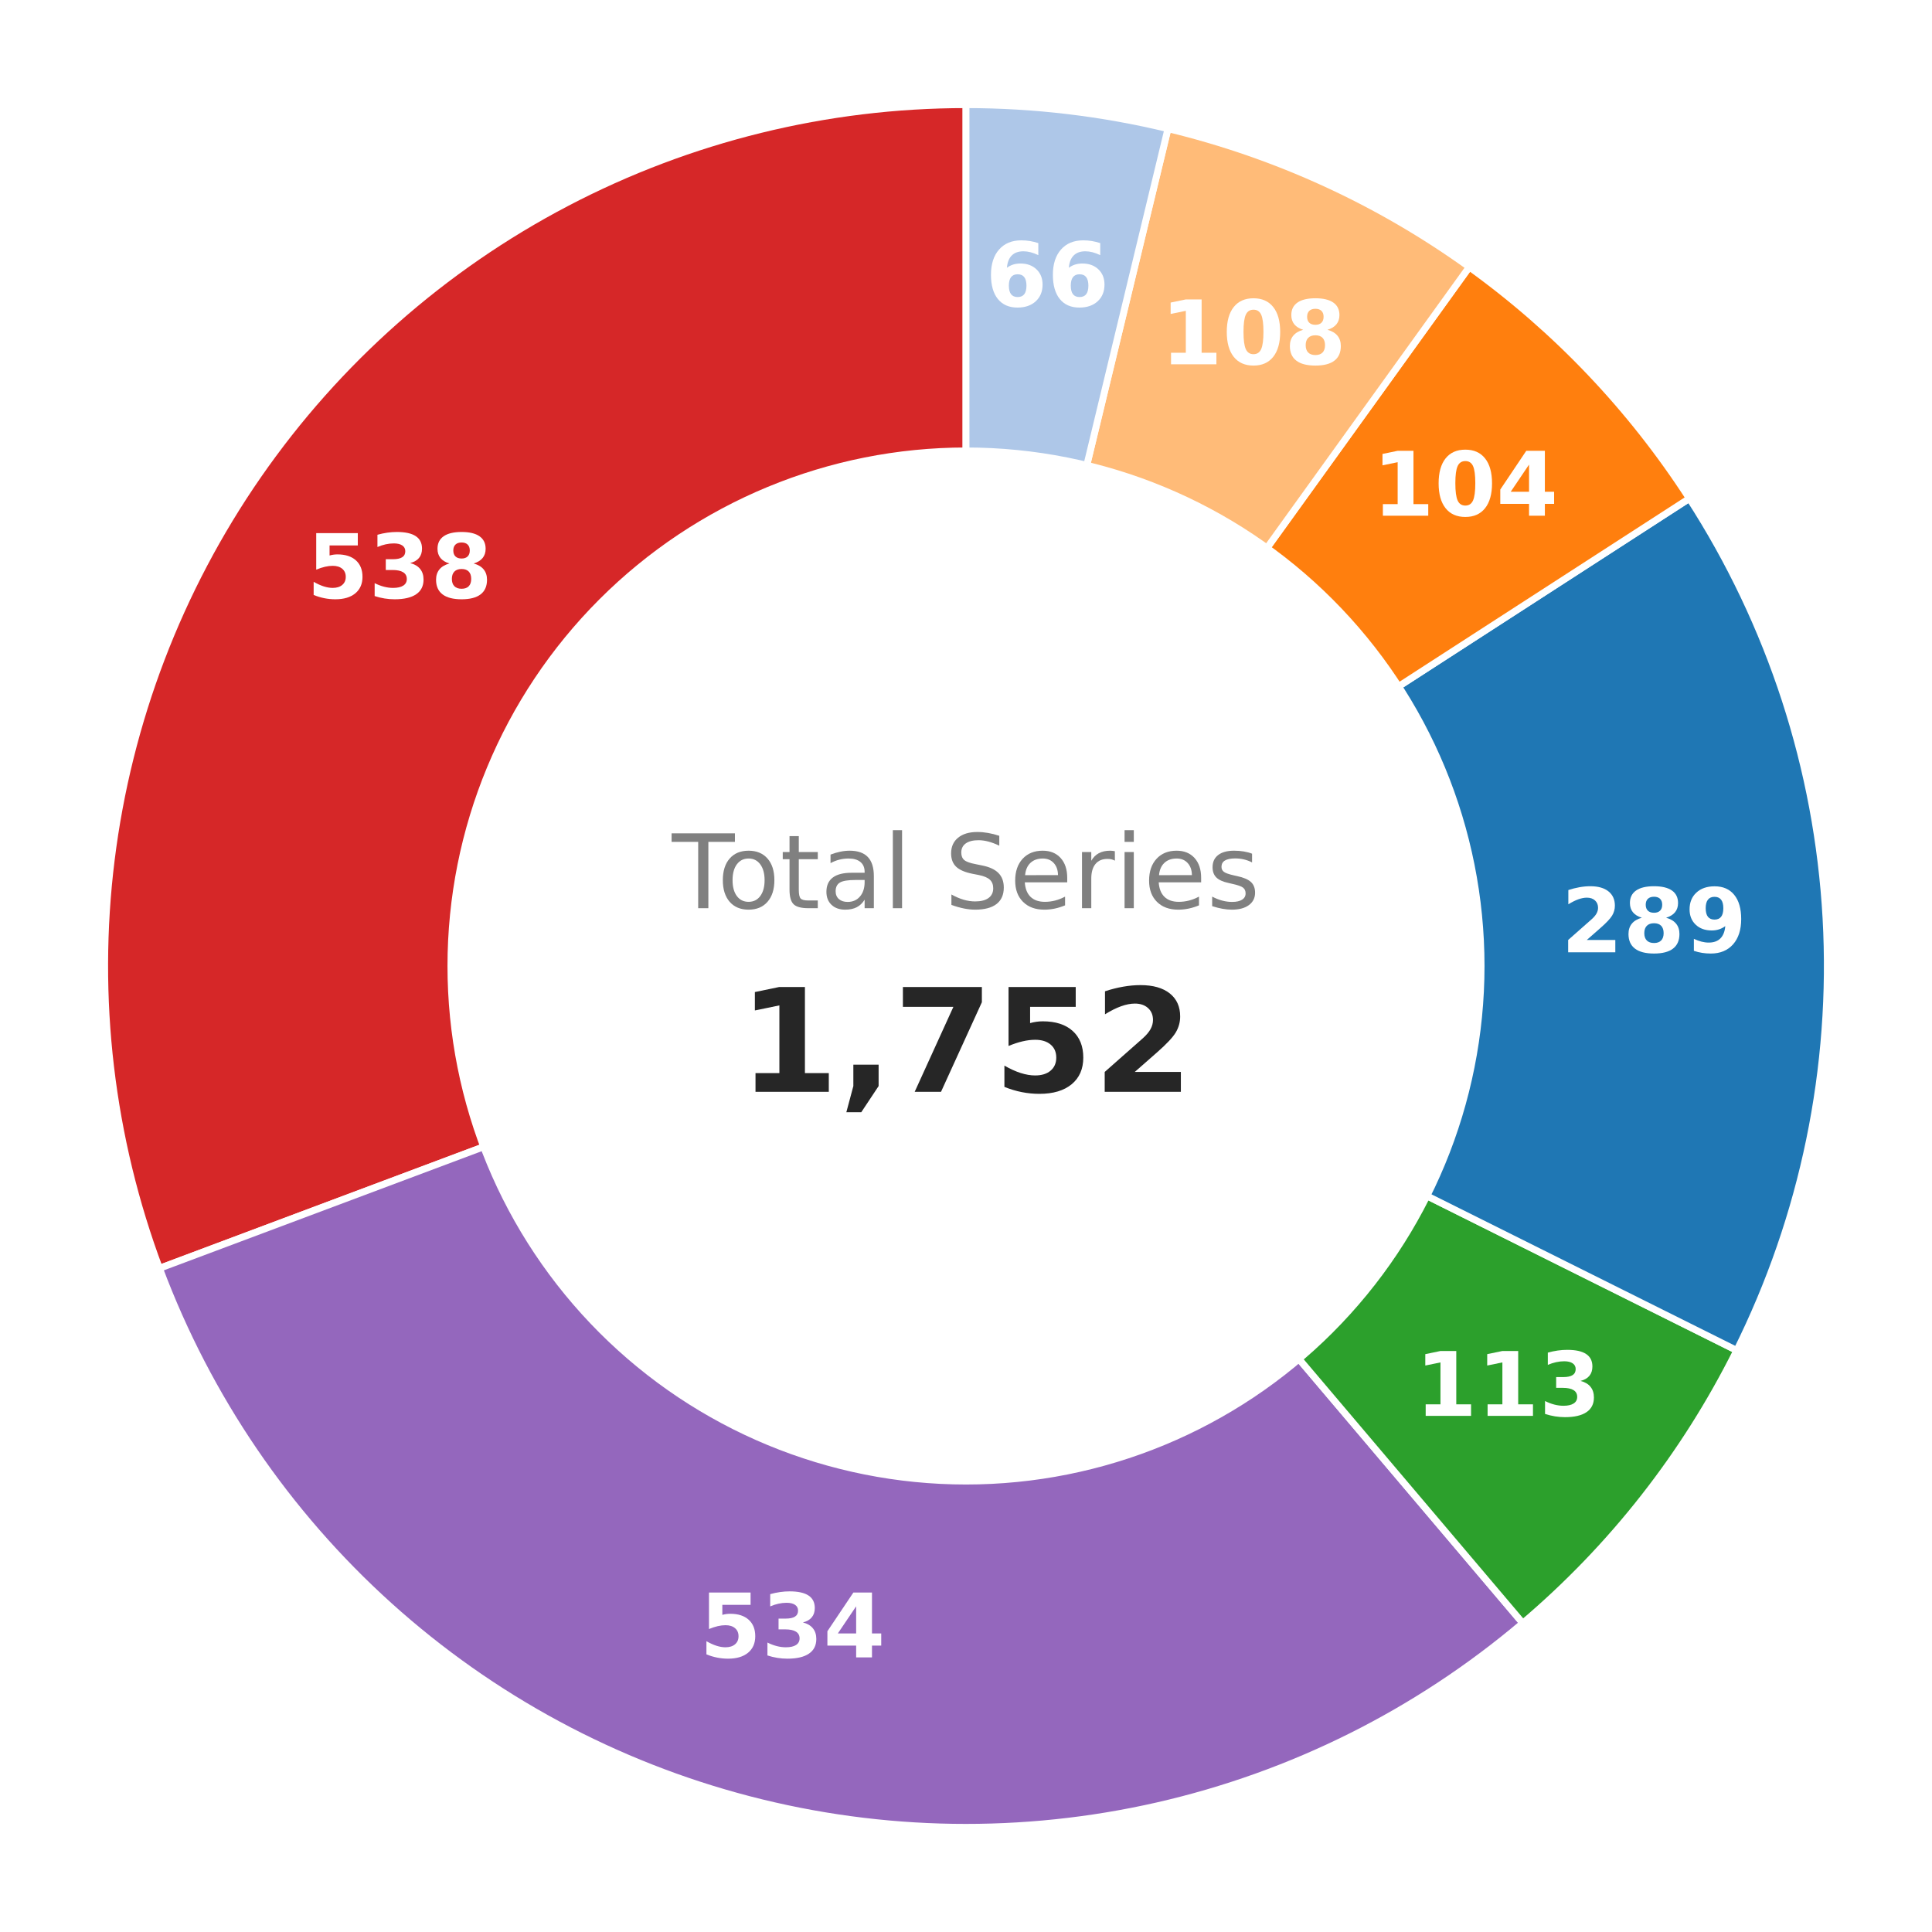
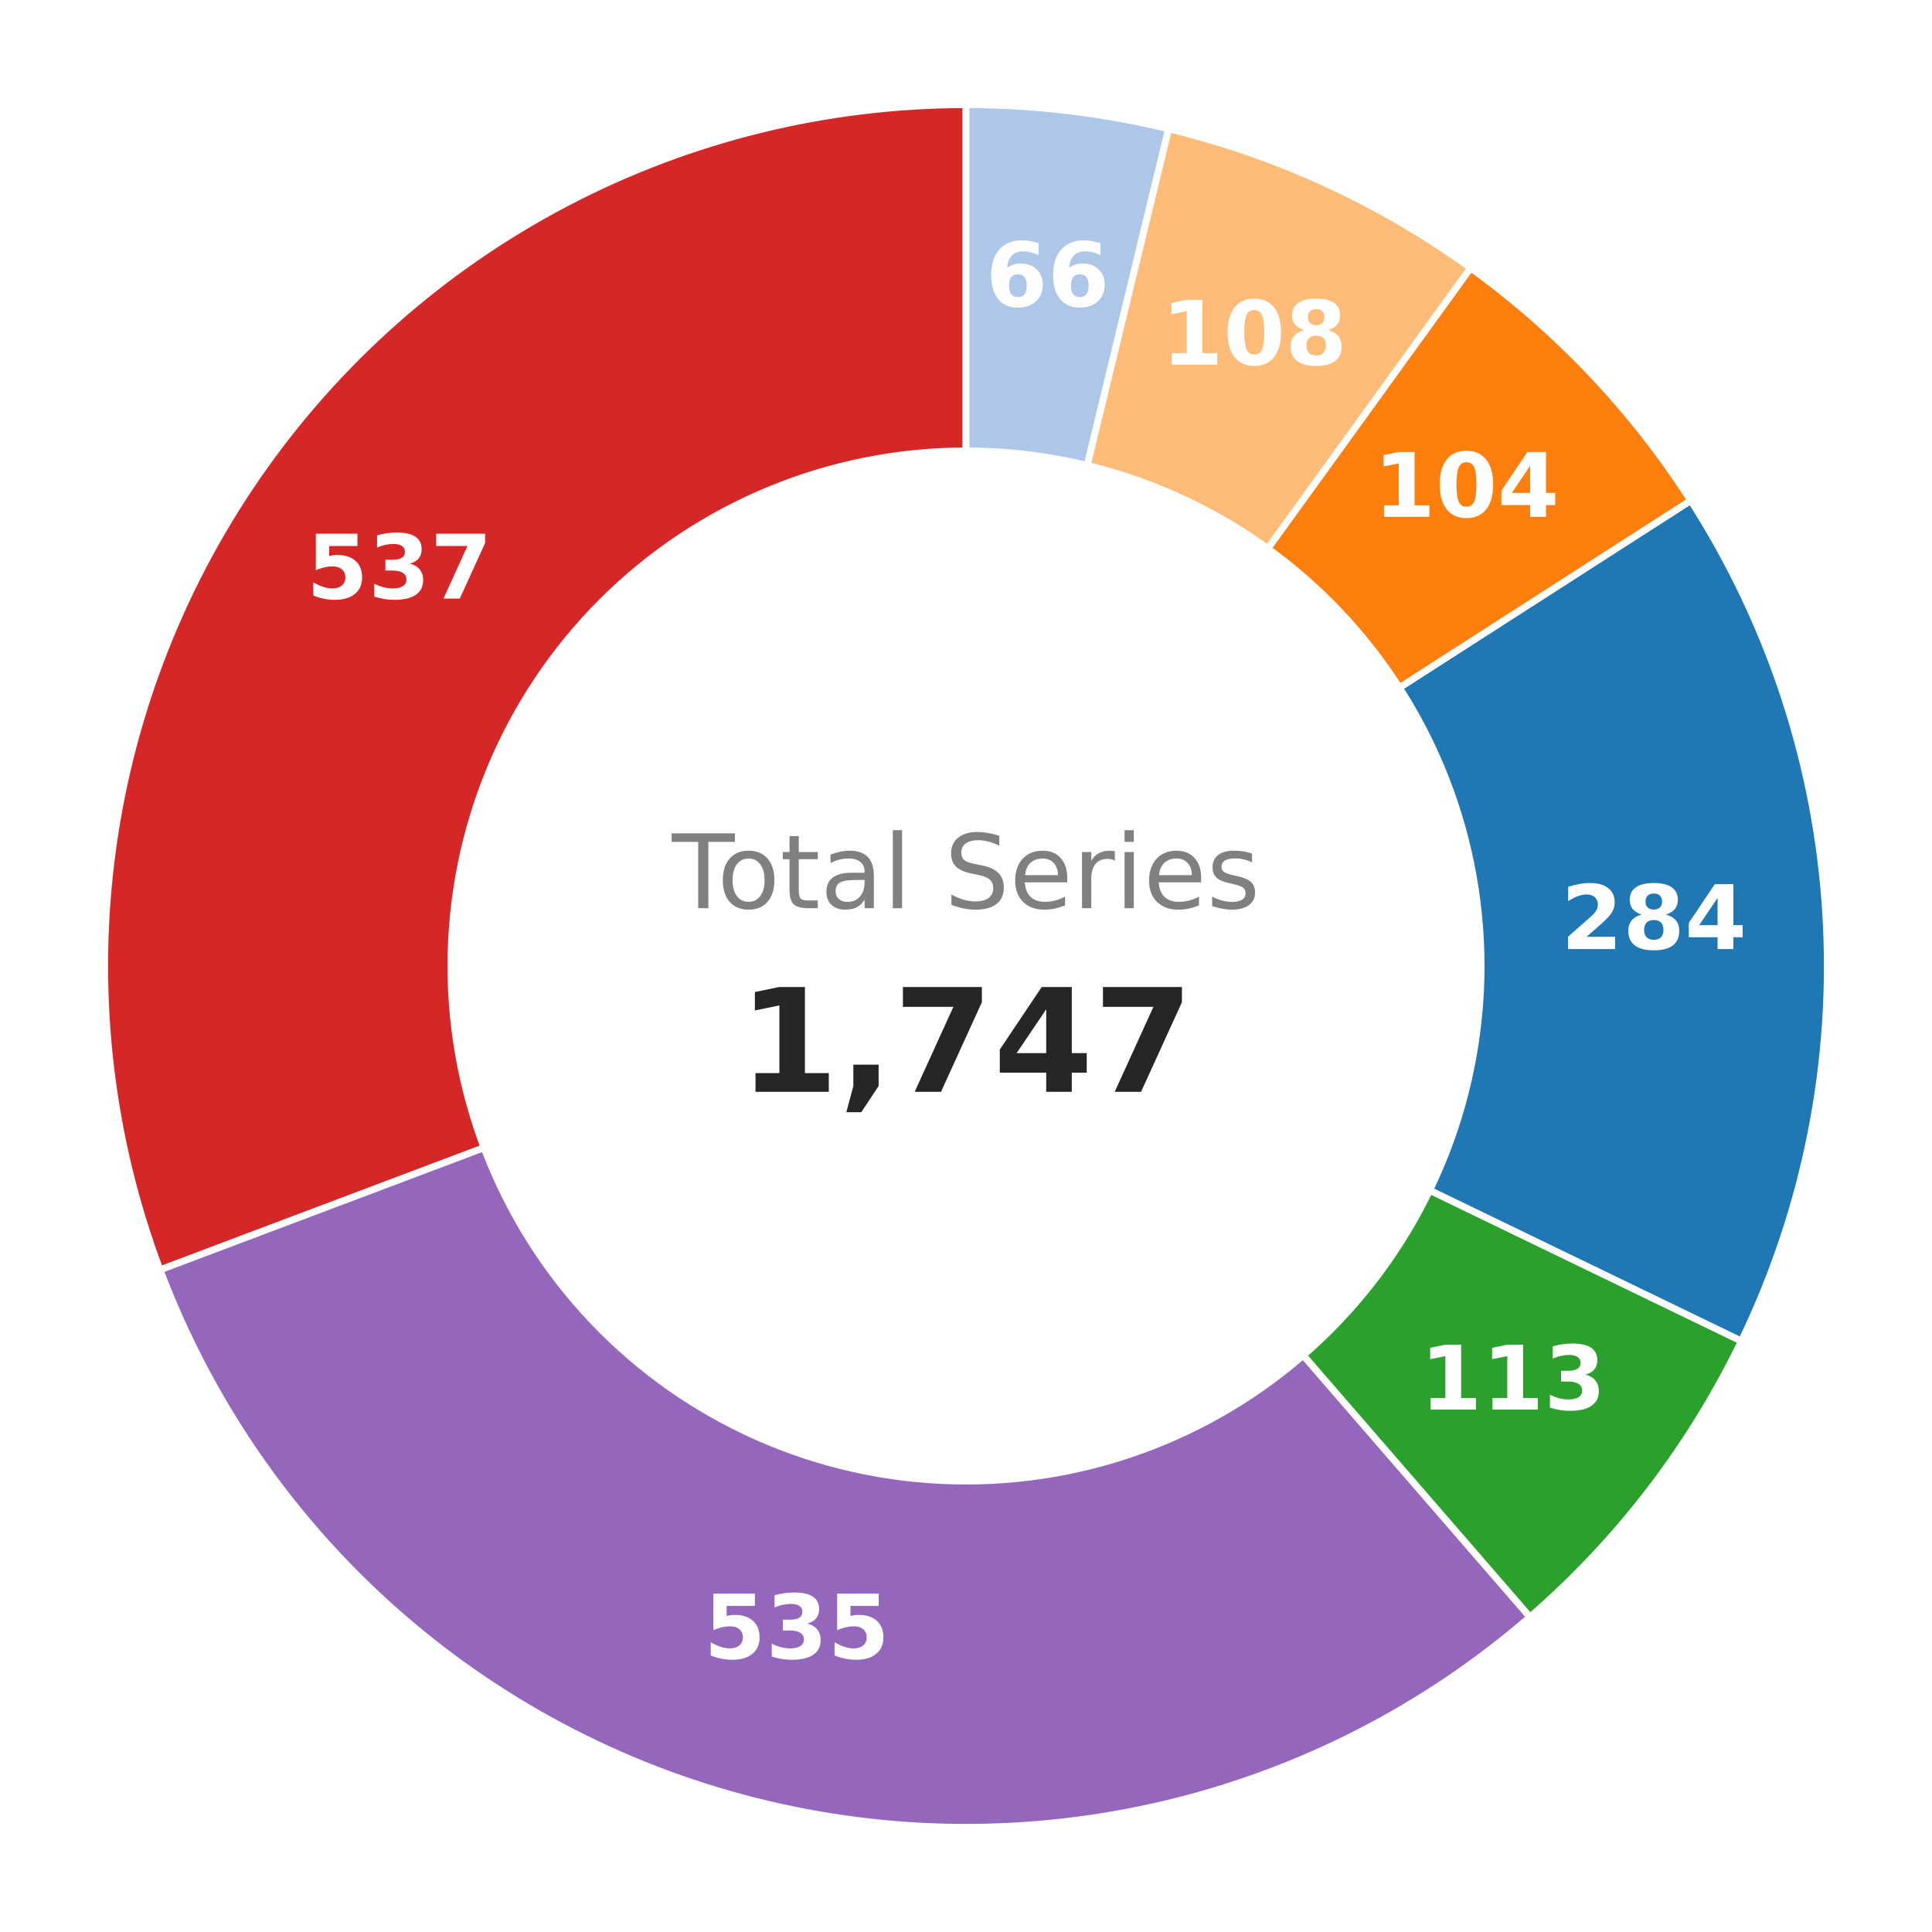
<svg xmlns="http://www.w3.org/2000/svg" xmlns:xlink="http://www.w3.org/1999/xlink" width="564.48pt" height="564.48pt" viewBox="0 0 564.48 564.48" version="1.1">
  <defs>
    <style type="text/css">*{stroke-linejoin: round; stroke-linecap: butt}</style>
  </defs>
  <g id="figure_1">
    <g id="patch_1">
      <path d="M 0 564.48  L 564.48 564.48  L 564.48 0  L 0 0  z " style="fill: #ffffff" />
    </g>
    <g id="axes_1">
      <g id="matplotlib.axis_1" />
      <g id="matplotlib.axis_2" />
      <g id="patch_2">
-         <path d="M 282.24 30.58  C 241.582 30.58 201.522 40.433 165.503 59.293  C 129.483 78.154 98.565 105.465 75.404 138.881  C 52.243 172.298 37.521 210.835 32.504 251.182  C 27.486 291.53 32.32 332.499 46.591 370.571  L 282.24 282.24  z " style="fill: #d62728; stroke: #ffffff; stroke-width: 2; stroke-linejoin: miter" />
+         <path d="M 282.24 30.58  C 241.541 30.58 201.442 40.453 165.396 59.35  C 129.349 78.246 98.419 105.608 75.266 139.08  C 52.114 172.553 37.424 211.148 32.459 251.543  C 27.495 291.939 32.403 332.942 46.761 371.024  L 282.24 282.24  z " style="fill: #d62728; stroke: #ffffff; stroke-width: 2; stroke-linejoin: miter" />
      </g>
      <g id="patch_3">
-         <path d="M 46.591 370.571  C 60.754 408.357 83.801 442.187 113.779 469.2  C 143.758 496.212 179.799 515.622 218.851 525.786  C 257.903 535.95 298.833 536.574 338.177 527.605  C 377.521 518.636 414.136 500.333 444.924 474.247  L 282.24 282.24  z " style="fill: #9467bd; stroke: #ffffff; stroke-width: 2; stroke-linejoin: miter" />
+         <path d="M 46.761 371.024  C 61.066 408.963 84.33 442.89 114.565 469.905  C 144.801 496.92 181.122 516.232 220.426 526.191  C 259.731 536.15 300.866 536.464 340.318 527.107  C 379.769 517.75 416.382 498.995 447.027 472.446  L 282.24 282.24  z " style="fill: #9467bd; stroke: #ffffff; stroke-width: 2; stroke-linejoin: miter" />
      </g>
      <g id="patch_4">
-         <path d="M 444.924 474.247  C 457.903 463.25 469.735 450.965 480.235 437.58  C 490.736 424.196 499.853 409.781 507.446 394.557  L 282.24 282.24  z " style="fill: #2ca02c; stroke: #ffffff; stroke-width: 2; stroke-linejoin: miter" />
+         <path d="M 447.027 472.446  C 459.921 461.274 471.647 448.82 482.021 435.277  C 492.396 421.733 501.367 407.169 508.795 391.81  L 282.24 282.24  z " style="fill: #2ca02c; stroke: #ffffff; stroke-width: 2; stroke-linejoin: miter" />
      </g>
      <g id="patch_5">
-         <path d="M 507.446 394.557  C 526.955 355.439 535.94 311.904 533.511 268.258  C 531.083 224.612 517.323 182.343 493.594 145.631  L 282.24 282.24  z " style="fill: #1f77b4; stroke: #ffffff; stroke-width: 2; stroke-linejoin: miter" />
+         <path d="M 508.795 391.81  C 527.549 353.033 536.037 310.084 533.443 267.089  C 530.85 224.094 517.262 182.476 493.983 146.234  L 282.24 282.24  z " style="fill: #1f77b4; stroke: #ffffff; stroke-width: 2; stroke-linejoin: miter" />
      </g>
      <g id="patch_6">
-         <path d="M 493.594 145.631  C 485.096 132.483 475.39 120.157 464.601 108.813  C 453.813 97.468 441.989 87.155 429.284 78.008  L 282.24 282.24  z " style="fill: #ff7f0e; stroke: #ffffff; stroke-width: 2; stroke-linejoin: miter" />
+         <path d="M 493.983 146.234  C 485.498 133.025 475.796 120.638 465.003 109.236  C 454.21 97.834 442.374 87.467 429.649 78.271  L 282.24 282.24  z " style="fill: #ff7f0e; stroke: #ffffff; stroke-width: 2; stroke-linejoin: miter" />
      </g>
      <g id="patch_7">
-         <path d="M 429.284 78.008  C 416.09 68.509 402.007 60.31 387.231 53.527  C 372.455 46.744 357.057 41.409 341.252 37.597  L 282.24 282.24  z " style="fill: #ffbb78; stroke: #ffffff; stroke-width: 2; stroke-linejoin: miter" />
+         <path d="M 429.649 78.271  C 416.434 68.721 402.322 60.477 387.513 53.657  C 372.703 46.836 357.265 41.471 341.418 37.637  L 282.24 282.24  z " style="fill: #ffbb78; stroke: #ffffff; stroke-width: 2; stroke-linejoin: miter" />
      </g>
      <g id="patch_8">
-         <path d="M 341.252 37.597  C 331.598 35.268 321.815 33.513 311.954 32.34  C 302.093 31.168 292.171 30.58 282.24 30.58  L 282.24 282.24  z " style="fill: #aec7e8; stroke: #ffffff; stroke-width: 2; stroke-linejoin: miter" />
+         <path d="M 341.418 37.637  C 331.738 35.295 321.928 33.53 312.038 32.351  C 302.149 31.171 292.199 30.58 282.24 30.58  L 282.24 282.24  z " style="fill: #aec7e8; stroke: #ffffff; stroke-width: 2; stroke-linejoin: miter" />
      </g>
      <g id="patch_9">
-         <path d="M 282.24 433.236  C 322.285 433.236 360.694 417.326 389.01 389.011  C 417.326 360.695 433.236 322.285 433.236 282.24  C 433.236 242.196 417.326 203.786 389.01 175.47  C 360.694 147.154 322.285 131.244 282.24 131.244  C 242.195 131.244 203.785 147.154 175.47 175.47  C 147.154 203.786 131.244 242.196 131.244 282.24  C 131.244 322.285 147.154 360.695 175.47 389.011  C 203.785 417.326 242.195 433.236 282.24 433.236  z " clip-path="url(#p014d27cf93)" style="fill: #ffffff; stroke: #ffffff; stroke-linejoin: miter" />
+         <path d="M 282.24 433.236  C 322.285 433.236 360.694 417.326 389.01 389.011  C 417.326 360.695 433.236 322.285 433.236 282.24  C 433.236 242.196 417.326 203.786 389.01 175.47  C 360.694 147.154 322.285 131.244 282.24 131.244  C 242.195 131.244 203.785 147.154 175.47 175.47  C 147.154 203.786 131.244 242.196 131.244 282.24  C 131.244 322.285 147.154 360.695 175.47 389.011  C 203.785 417.326 242.195 433.236 282.24 433.236  z " clip-path="url(#p236f2da8c4)" style="fill: #ffffff; stroke: #ffffff; stroke-linejoin: miter" />
      </g>
      <g id="text_1">
-         <g style="fill: #ffffff" transform="translate(89.63588 174.7274) scale(0.26 -0.26)">
+         <g style="fill: #ffffff" transform="translate(89.52554 174.8868) scale(0.26 -0.26)">
          <defs>
            <path id="DejaVuSans-Bold-35" d="M 678 4666  L 3669 4666  L 3669 3781  L 1638 3781  L 1638 3059  Q 1775 3097 1914 3117  Q 2053 3138 2203 3138  Q 3056 3138 3531 2711  Q 4006 2284 4006 1522  Q 4006 766 3489 337  Q 2972 -91 2053 -91  Q 1656 -91 1267 -14  Q 878 63 494 219  L 494 1166  Q 875 947 1217 837  Q 1559 728 1863 728  Q 2300 728 2551 942  Q 2803 1156 2803 1522  Q 2803 1891 2551 2103  Q 2300 2316 1863 2316  Q 1603 2316 1309 2248  Q 1016 2181 678 2041  L 678 4666  z " transform="scale(0.015625)" />
            <path id="DejaVuSans-Bold-33" d="M 2981 2516  Q 3453 2394 3698 2092  Q 3944 1791 3944 1325  Q 3944 631 3412 270  Q 2881 -91 1863 -91  Q 1503 -91 1142 -33  Q 781 25 428 141  L 428 1069  Q 766 900 1098 814  Q 1431 728 1753 728  Q 2231 728 2486 893  Q 2741 1059 2741 1369  Q 2741 1688 2480 1852  Q 2219 2016 1709 2016  L 1228 2016  L 1228 2791  L 1734 2791  Q 2188 2791 2409 2933  Q 2631 3075 2631 3366  Q 2631 3634 2415 3781  Q 2200 3928 1806 3928  Q 1516 3928 1219 3862  Q 922 3797 628 3669  L 628 4550  Q 984 4650 1334 4700  Q 1684 4750 2022 4750  Q 2931 4750 3382 4451  Q 3834 4153 3834 3553  Q 3834 3144 3618 2883  Q 3403 2622 2981 2516  z " transform="scale(0.015625)" />
-             <path id="DejaVuSans-Bold-38" d="M 2228 2088  Q 1891 2088 1709 1903  Q 1528 1719 1528 1375  Q 1528 1031 1709 848  Q 1891 666 2228 666  Q 2563 666 2741 848  Q 2919 1031 2919 1375  Q 2919 1722 2741 1905  Q 2563 2088 2228 2088  z M 1350 2484  Q 925 2613 709 2878  Q 494 3144 494 3541  Q 494 4131 934 4440  Q 1375 4750 2228 4750  Q 3075 4750 3515 4442  Q 3956 4134 3956 3541  Q 3956 3144 3739 2878  Q 3522 2613 3097 2484  Q 3572 2353 3814 2058  Q 4056 1763 4056 1313  Q 4056 619 3595 264  Q 3134 -91 2228 -91  Q 1319 -91 855 264  Q 391 619 391 1313  Q 391 1763 633 2058  Q 875 2353 1350 2484  z M 1631 3419  Q 1631 3141 1786 2991  Q 1941 2841 2228 2841  Q 2509 2841 2662 2991  Q 2816 3141 2816 3419  Q 2816 3697 2662 3845  Q 2509 3994 2228 3994  Q 1941 3994 1786 3844  Q 1631 3694 1631 3419  z " transform="scale(0.015625)" />
+             <path id="DejaVuSans-Bold-37" d="M 428 4666  L 3944 4666  L 3944 3988  L 2125 0  L 953 0  L 2675 3781  L 428 3781  L 428 4666  z " transform="scale(0.015625)" />
          </defs>
          <use xlink:href="#DejaVuSans-Bold-35" />
          <use xlink:href="#DejaVuSans-Bold-33" x="69.58" />
-           <use xlink:href="#DejaVuSans-Bold-38" x="139.16" />
+           <use xlink:href="#DejaVuSans-Bold-37" x="139.16" />
        </g>
      </g>
      <g id="text_2">
-         <g style="fill: #ffffff" transform="translate(204.3931 484.2513) scale(0.26 -0.26)">
-           <defs>
-             <path id="DejaVuSans-Bold-34" d="M 2356 3675  L 1038 1722  L 2356 1722  L 2356 3675  z M 2156 4666  L 3494 4666  L 3494 1722  L 4159 1722  L 4159 850  L 3494 850  L 3494 0  L 2356 0  L 2356 850  L 288 850  L 288 1881  L 2156 4666  z " transform="scale(0.015625)" />
-           </defs>
+         <g style="fill: #ffffff" transform="translate(205.6536 484.575) scale(0.26 -0.26)">
          <use xlink:href="#DejaVuSans-Bold-35" />
          <use xlink:href="#DejaVuSans-Bold-33" x="69.58" />
-           <use xlink:href="#DejaVuSans-Bold-34" x="139.16" />
+           <use xlink:href="#DejaVuSans-Bold-35" x="139.16" />
        </g>
      </g>
      <g id="text_3">
-         <g style="fill: #ffffff" transform="translate(413.5009 413.6867) scale(0.26 -0.26)">
+         <g style="fill: #ffffff" transform="translate(414.9297 411.8436) scale(0.26 -0.26)">
          <defs>
            <path id="DejaVuSans-Bold-31" d="M 750 831  L 1813 831  L 1813 3847  L 722 3622  L 722 4441  L 1806 4666  L 2950 4666  L 2950 831  L 4013 831  L 4013 0  L 750 0  L 750 831  z " transform="scale(0.015625)" />
          </defs>
          <use xlink:href="#DejaVuSans-Bold-31" />
          <use xlink:href="#DejaVuSans-Bold-31" x="69.58" />
          <use xlink:href="#DejaVuSans-Bold-33" x="139.16" />
        </g>
      </g>
      <g id="text_4">
-         <g style="fill: #ffffff" transform="translate(456.1216 278.229) scale(0.26 -0.26)">
+         <g style="fill: #ffffff" transform="translate(456.0673 277.2934) scale(0.26 -0.26)">
          <defs>
            <path id="DejaVuSans-Bold-32" d="M 1844 884  L 3897 884  L 3897 0  L 506 0  L 506 884  L 2209 2388  Q 2438 2594 2547 2791  Q 2656 2988 2656 3200  Q 2656 3528 2436 3728  Q 2216 3928 1850 3928  Q 1569 3928 1234 3808  Q 900 3688 519 3450  L 519 4475  Q 925 4609 1322 4679  Q 1719 4750 2100 4750  Q 2938 4750 3402 4381  Q 3866 4013 3866 3353  Q 3866 2972 3669 2642  Q 3472 2313 2841 1759  L 1844 884  z " transform="scale(0.015625)" />
-             <path id="DejaVuSans-Bold-39" d="M 641 103  L 641 966  Q 928 831 1190 764  Q 1453 697 1709 697  Q 2247 697 2547 995  Q 2847 1294 2900 1881  Q 2688 1725 2447 1647  Q 2206 1569 1925 1569  Q 1209 1569 770 1986  Q 331 2403 331 3084  Q 331 3838 820 4291  Q 1309 4744 2131 4744  Q 3044 4744 3544 4128  Q 4044 3513 4044 2388  Q 4044 1231 3459 570  Q 2875 -91 1856 -91  Q 1528 -91 1228 -42  Q 928 6 641 103  z M 2125 2350  Q 2441 2350 2600 2554  Q 2759 2759 2759 3169  Q 2759 3575 2600 3781  Q 2441 3988 2125 3988  Q 1809 3988 1650 3781  Q 1491 3575 1491 3169  Q 1491 2759 1650 2554  Q 1809 2350 2125 2350  z " transform="scale(0.015625)" />
+             <path id="DejaVuSans-Bold-38" d="M 2228 2088  Q 1891 2088 1709 1903  Q 1528 1719 1528 1375  Q 1528 1031 1709 848  Q 1891 666 2228 666  Q 2563 666 2741 848  Q 2919 1031 2919 1375  Q 2919 1722 2741 1905  Q 2563 2088 2228 2088  z M 1350 2484  Q 925 2613 709 2878  Q 494 3144 494 3541  Q 494 4131 934 4440  Q 1375 4750 2228 4750  Q 3075 4750 3515 4442  Q 3956 4134 3956 3541  Q 3956 3144 3739 2878  Q 3522 2613 3097 2484  Q 3572 2353 3814 2058  Q 4056 1763 4056 1313  Q 4056 619 3595 264  Q 3134 -91 2228 -91  Q 1319 -91 855 264  Q 391 619 391 1313  Q 391 1763 633 2058  Q 875 2353 1350 2484  z M 1631 3419  Q 1631 3141 1786 2991  Q 1941 2841 2228 2841  Q 2509 2841 2662 2991  Q 2816 3141 2816 3419  Q 2816 3697 2662 3845  Q 2509 3994 2228 3994  Q 1941 3994 1786 3844  Q 1631 3694 1631 3419  z " transform="scale(0.015625)" />
+             <path id="DejaVuSans-Bold-34" d="M 2356 3675  L 1038 1722  L 2356 1722  L 2356 3675  z M 2156 4666  L 3494 4666  L 3494 1722  L 4159 1722  L 4159 850  L 3494 850  L 3494 0  L 2356 0  L 2356 850  L 288 850  L 288 1881  L 2156 4666  z " transform="scale(0.015625)" />
          </defs>
          <use xlink:href="#DejaVuSans-Bold-32" />
          <use xlink:href="#DejaVuSans-Bold-38" x="69.58" />
-           <use xlink:href="#DejaVuSans-Bold-39" x="139.16" />
+           <use xlink:href="#DejaVuSans-Bold-34" x="139.16" />
        </g>
      </g>
      <g id="text_5">
-         <g style="fill: #ffffff" transform="translate(400.9935 150.6724) scale(0.26 -0.26)">
+         <g style="fill: #ffffff" transform="translate(401.3149 151.0112) scale(0.26 -0.26)">
          <defs>
            <path id="DejaVuSans-Bold-30" d="M 2944 2338  Q 2944 3213 2780 3570  Q 2616 3928 2228 3928  Q 1841 3928 1675 3570  Q 1509 3213 1509 2338  Q 1509 1453 1675 1090  Q 1841 728 2228 728  Q 2613 728 2778 1090  Q 2944 1453 2944 2338  z M 4147 2328  Q 4147 1169 3647 539  Q 3147 -91 2228 -91  Q 1306 -91 806 539  Q 306 1169 306 2328  Q 306 3491 806 4120  Q 1306 4750 2228 4750  Q 3147 4750 3647 4120  Q 4147 3491 4147 2328  z " transform="scale(0.015625)" />
          </defs>
          <use xlink:href="#DejaVuSans-Bold-31" />
          <use xlink:href="#DejaVuSans-Bold-30" x="69.58" />
          <use xlink:href="#DejaVuSans-Bold-34" x="139.16" />
        </g>
      </g>
      <g id="text_6">
-         <g style="fill: #ffffff" transform="translate(339.0973 106.4441) scale(0.26 -0.26)">
+         <g style="fill: #ffffff" transform="translate(339.3226 106.5477) scale(0.26 -0.26)">
          <use xlink:href="#DejaVuSans-Bold-31" />
          <use xlink:href="#DejaVuSans-Bold-30" x="69.58" />
          <use xlink:href="#DejaVuSans-Bold-38" x="139.16" />
        </g>
      </g>
      <g id="text_7">
-         <g style="fill: #ffffff" transform="translate(287.9208 89.49477) scale(0.26 -0.26)">
+         <g style="fill: #ffffff" transform="translate(287.9885 89.50284) scale(0.26 -0.26)">
          <defs>
            <path id="DejaVuSans-Bold-36" d="M 2316 2303  Q 2000 2303 1842 2098  Q 1684 1894 1684 1484  Q 1684 1075 1842 870  Q 2000 666 2316 666  Q 2634 666 2792 870  Q 2950 1075 2950 1484  Q 2950 1894 2792 2098  Q 2634 2303 2316 2303  z M 3803 4544  L 3803 3681  Q 3506 3822 3243 3889  Q 2981 3956 2731 3956  Q 2194 3956 1894 3657  Q 1594 3359 1544 2772  Q 1750 2925 1990 3001  Q 2231 3078 2516 3078  Q 3231 3078 3670 2659  Q 4109 2241 4109 1563  Q 4109 813 3618 361  Q 3128 -91 2303 -91  Q 1394 -91 895 523  Q 397 1138 397 2266  Q 397 3422 980 4083  Q 1563 4744 2578 4744  Q 2900 4744 3203 4694  Q 3506 4644 3803 4544  z " transform="scale(0.015625)" />
          </defs>
          <use xlink:href="#DejaVuSans-Bold-36" />
          <use xlink:href="#DejaVuSans-Bold-36" x="69.58" />
        </g>
      </g>
      <g id="text_8">
        <g style="fill: #808080" transform="translate(196.3134 265.3523) scale(0.3 -0.3)">
          <defs>
            <path id="DejaVuSans-54" d="M -19 4666  L 3928 4666  L 3928 4134  L 2272 4134  L 2272 0  L 1638 0  L 1638 4134  L -19 4134  L -19 4666  z " transform="scale(0.015625)" />
            <path id="DejaVuSans-6f" d="M 1959 3097  Q 1497 3097 1228 2736  Q 959 2375 959 1747  Q 959 1119 1226 758  Q 1494 397 1959 397  Q 2419 397 2687 759  Q 2956 1122 2956 1747  Q 2956 2369 2687 2733  Q 2419 3097 1959 3097  z M 1959 3584  Q 2709 3584 3137 3096  Q 3566 2609 3566 1747  Q 3566 888 3137 398  Q 2709 -91 1959 -91  Q 1206 -91 779 398  Q 353 888 353 1747  Q 353 2609 779 3096  Q 1206 3584 1959 3584  z " transform="scale(0.015625)" />
            <path id="DejaVuSans-74" d="M 1172 4494  L 1172 3500  L 2356 3500  L 2356 3053  L 1172 3053  L 1172 1153  Q 1172 725 1289 603  Q 1406 481 1766 481  L 2356 481  L 2356 0  L 1766 0  Q 1100 0 847 248  Q 594 497 594 1153  L 594 3053  L 172 3053  L 172 3500  L 594 3500  L 594 4494  L 1172 4494  z " transform="scale(0.015625)" />
            <path id="DejaVuSans-61" d="M 2194 1759  Q 1497 1759 1228 1600  Q 959 1441 959 1056  Q 959 750 1161 570  Q 1363 391 1709 391  Q 2188 391 2477 730  Q 2766 1069 2766 1631  L 2766 1759  L 2194 1759  z M 3341 1997  L 3341 0  L 2766 0  L 2766 531  Q 2569 213 2275 61  Q 1981 -91 1556 -91  Q 1019 -91 701 211  Q 384 513 384 1019  Q 384 1609 779 1909  Q 1175 2209 1959 2209  L 2766 2209  L 2766 2266  Q 2766 2663 2505 2880  Q 2244 3097 1772 3097  Q 1472 3097 1187 3025  Q 903 2953 641 2809  L 641 3341  Q 956 3463 1253 3523  Q 1550 3584 1831 3584  Q 2591 3584 2966 3190  Q 3341 2797 3341 1997  z " transform="scale(0.015625)" />
            <path id="DejaVuSans-6c" d="M 603 4863  L 1178 4863  L 1178 0  L 603 0  L 603 4863  z " transform="scale(0.015625)" />
            <path id="DejaVuSans-20" transform="scale(0.015625)" />
            <path id="DejaVuSans-53" d="M 3425 4513  L 3425 3897  Q 3066 4069 2747 4153  Q 2428 4238 2131 4238  Q 1616 4238 1336 4038  Q 1056 3838 1056 3469  Q 1056 3159 1242 3001  Q 1428 2844 1947 2747  L 2328 2669  Q 3034 2534 3370 2195  Q 3706 1856 3706 1288  Q 3706 609 3251 259  Q 2797 -91 1919 -91  Q 1588 -91 1214 -16  Q 841 59 441 206  L 441 856  Q 825 641 1194 531  Q 1563 422 1919 422  Q 2459 422 2753 634  Q 3047 847 3047 1241  Q 3047 1584 2836 1778  Q 2625 1972 2144 2069  L 1759 2144  Q 1053 2284 737 2584  Q 422 2884 422 3419  Q 422 4038 858 4394  Q 1294 4750 2059 4750  Q 2388 4750 2728 4690  Q 3069 4631 3425 4513  z " transform="scale(0.015625)" />
            <path id="DejaVuSans-65" d="M 3597 1894  L 3597 1613  L 953 1613  Q 991 1019 1311 708  Q 1631 397 2203 397  Q 2534 397 2845 478  Q 3156 559 3463 722  L 3463 178  Q 3153 47 2828 -22  Q 2503 -91 2169 -91  Q 1331 -91 842 396  Q 353 884 353 1716  Q 353 2575 817 3079  Q 1281 3584 2069 3584  Q 2775 3584 3186 3129  Q 3597 2675 3597 1894  z M 3022 2063  Q 3016 2534 2758 2815  Q 2500 3097 2075 3097  Q 1594 3097 1305 2825  Q 1016 2553 972 2059  L 3022 2063  z " transform="scale(0.015625)" />
            <path id="DejaVuSans-72" d="M 2631 2963  Q 2534 3019 2420 3045  Q 2306 3072 2169 3072  Q 1681 3072 1420 2755  Q 1159 2438 1159 1844  L 1159 0  L 581 0  L 581 3500  L 1159 3500  L 1159 2956  Q 1341 3275 1631 3429  Q 1922 3584 2338 3584  Q 2397 3584 2469 3576  Q 2541 3569 2628 3553  L 2631 2963  z " transform="scale(0.015625)" />
            <path id="DejaVuSans-69" d="M 603 3500  L 1178 3500  L 1178 0  L 603 0  L 603 3500  z M 603 4863  L 1178 4863  L 1178 4134  L 603 4134  L 603 4863  z " transform="scale(0.015625)" />
            <path id="DejaVuSans-73" d="M 2834 3397  L 2834 2853  Q 2591 2978 2328 3040  Q 2066 3103 1784 3103  Q 1356 3103 1142 2972  Q 928 2841 928 2578  Q 928 2378 1081 2264  Q 1234 2150 1697 2047  L 1894 2003  Q 2506 1872 2764 1633  Q 3022 1394 3022 966  Q 3022 478 2636 193  Q 2250 -91 1575 -91  Q 1294 -91 989 -36  Q 684 19 347 128  L 347 722  Q 666 556 975 473  Q 1284 391 1588 391  Q 1994 391 2212 530  Q 2431 669 2431 922  Q 2431 1156 2273 1281  Q 2116 1406 1581 1522  L 1381 1569  Q 847 1681 609 1914  Q 372 2147 372 2553  Q 372 3047 722 3315  Q 1072 3584 1716 3584  Q 2034 3584 2315 3537  Q 2597 3491 2834 3397  z " transform="scale(0.015625)" />
          </defs>
          <use xlink:href="#DejaVuSans-54" />
          <use xlink:href="#DejaVuSans-6f" x="44.084" />
          <use xlink:href="#DejaVuSans-74" x="105.266" />
          <use xlink:href="#DejaVuSans-61" x="144.475" />
          <use xlink:href="#DejaVuSans-6c" x="205.754" />
          <use xlink:href="#DejaVuSans-20" x="233.537" />
          <use xlink:href="#DejaVuSans-53" x="265.324" />
          <use xlink:href="#DejaVuSans-65" x="328.801" />
          <use xlink:href="#DejaVuSans-72" x="390.324" />
          <use xlink:href="#DejaVuSans-69" x="431.438" />
          <use xlink:href="#DejaVuSans-65" x="459.221" />
          <use xlink:href="#DejaVuSans-73" x="520.744" />
        </g>
      </g>
      <g id="text_9">
        <g style="fill: #262626" transform="translate(215.8176 318.9956) scale(0.42 -0.42)">
          <defs>
            <path id="DejaVuSans-Bold-2c" d="M 653 1209  L 1778 1209  L 1778 256  L 1006 -909  L 341 -909  L 653 256  L 653 1209  z " transform="scale(0.015625)" />
-             <path id="DejaVuSans-Bold-37" d="M 428 4666  L 3944 4666  L 3944 3988  L 2125 0  L 953 0  L 2675 3781  L 428 3781  L 428 4666  z " transform="scale(0.015625)" />
          </defs>
          <use xlink:href="#DejaVuSans-Bold-31" />
          <use xlink:href="#DejaVuSans-Bold-2c" x="69.58" />
          <use xlink:href="#DejaVuSans-Bold-37" x="107.568" />
-           <use xlink:href="#DejaVuSans-Bold-35" x="177.148" />
-           <use xlink:href="#DejaVuSans-Bold-32" x="246.729" />
+           <use xlink:href="#DejaVuSans-Bold-34" x="177.148" />
+           <use xlink:href="#DejaVuSans-Bold-37" x="246.729" />
        </g>
      </g>
    </g>
  </g>
  <defs>
-     <clipPath id="p014d27cf93">
+     <clipPath id="p236f2da8c4">
      <rect x="7.2" y="7.2" width="550.08" height="550.08" />
    </clipPath>
  </defs>
</svg>
